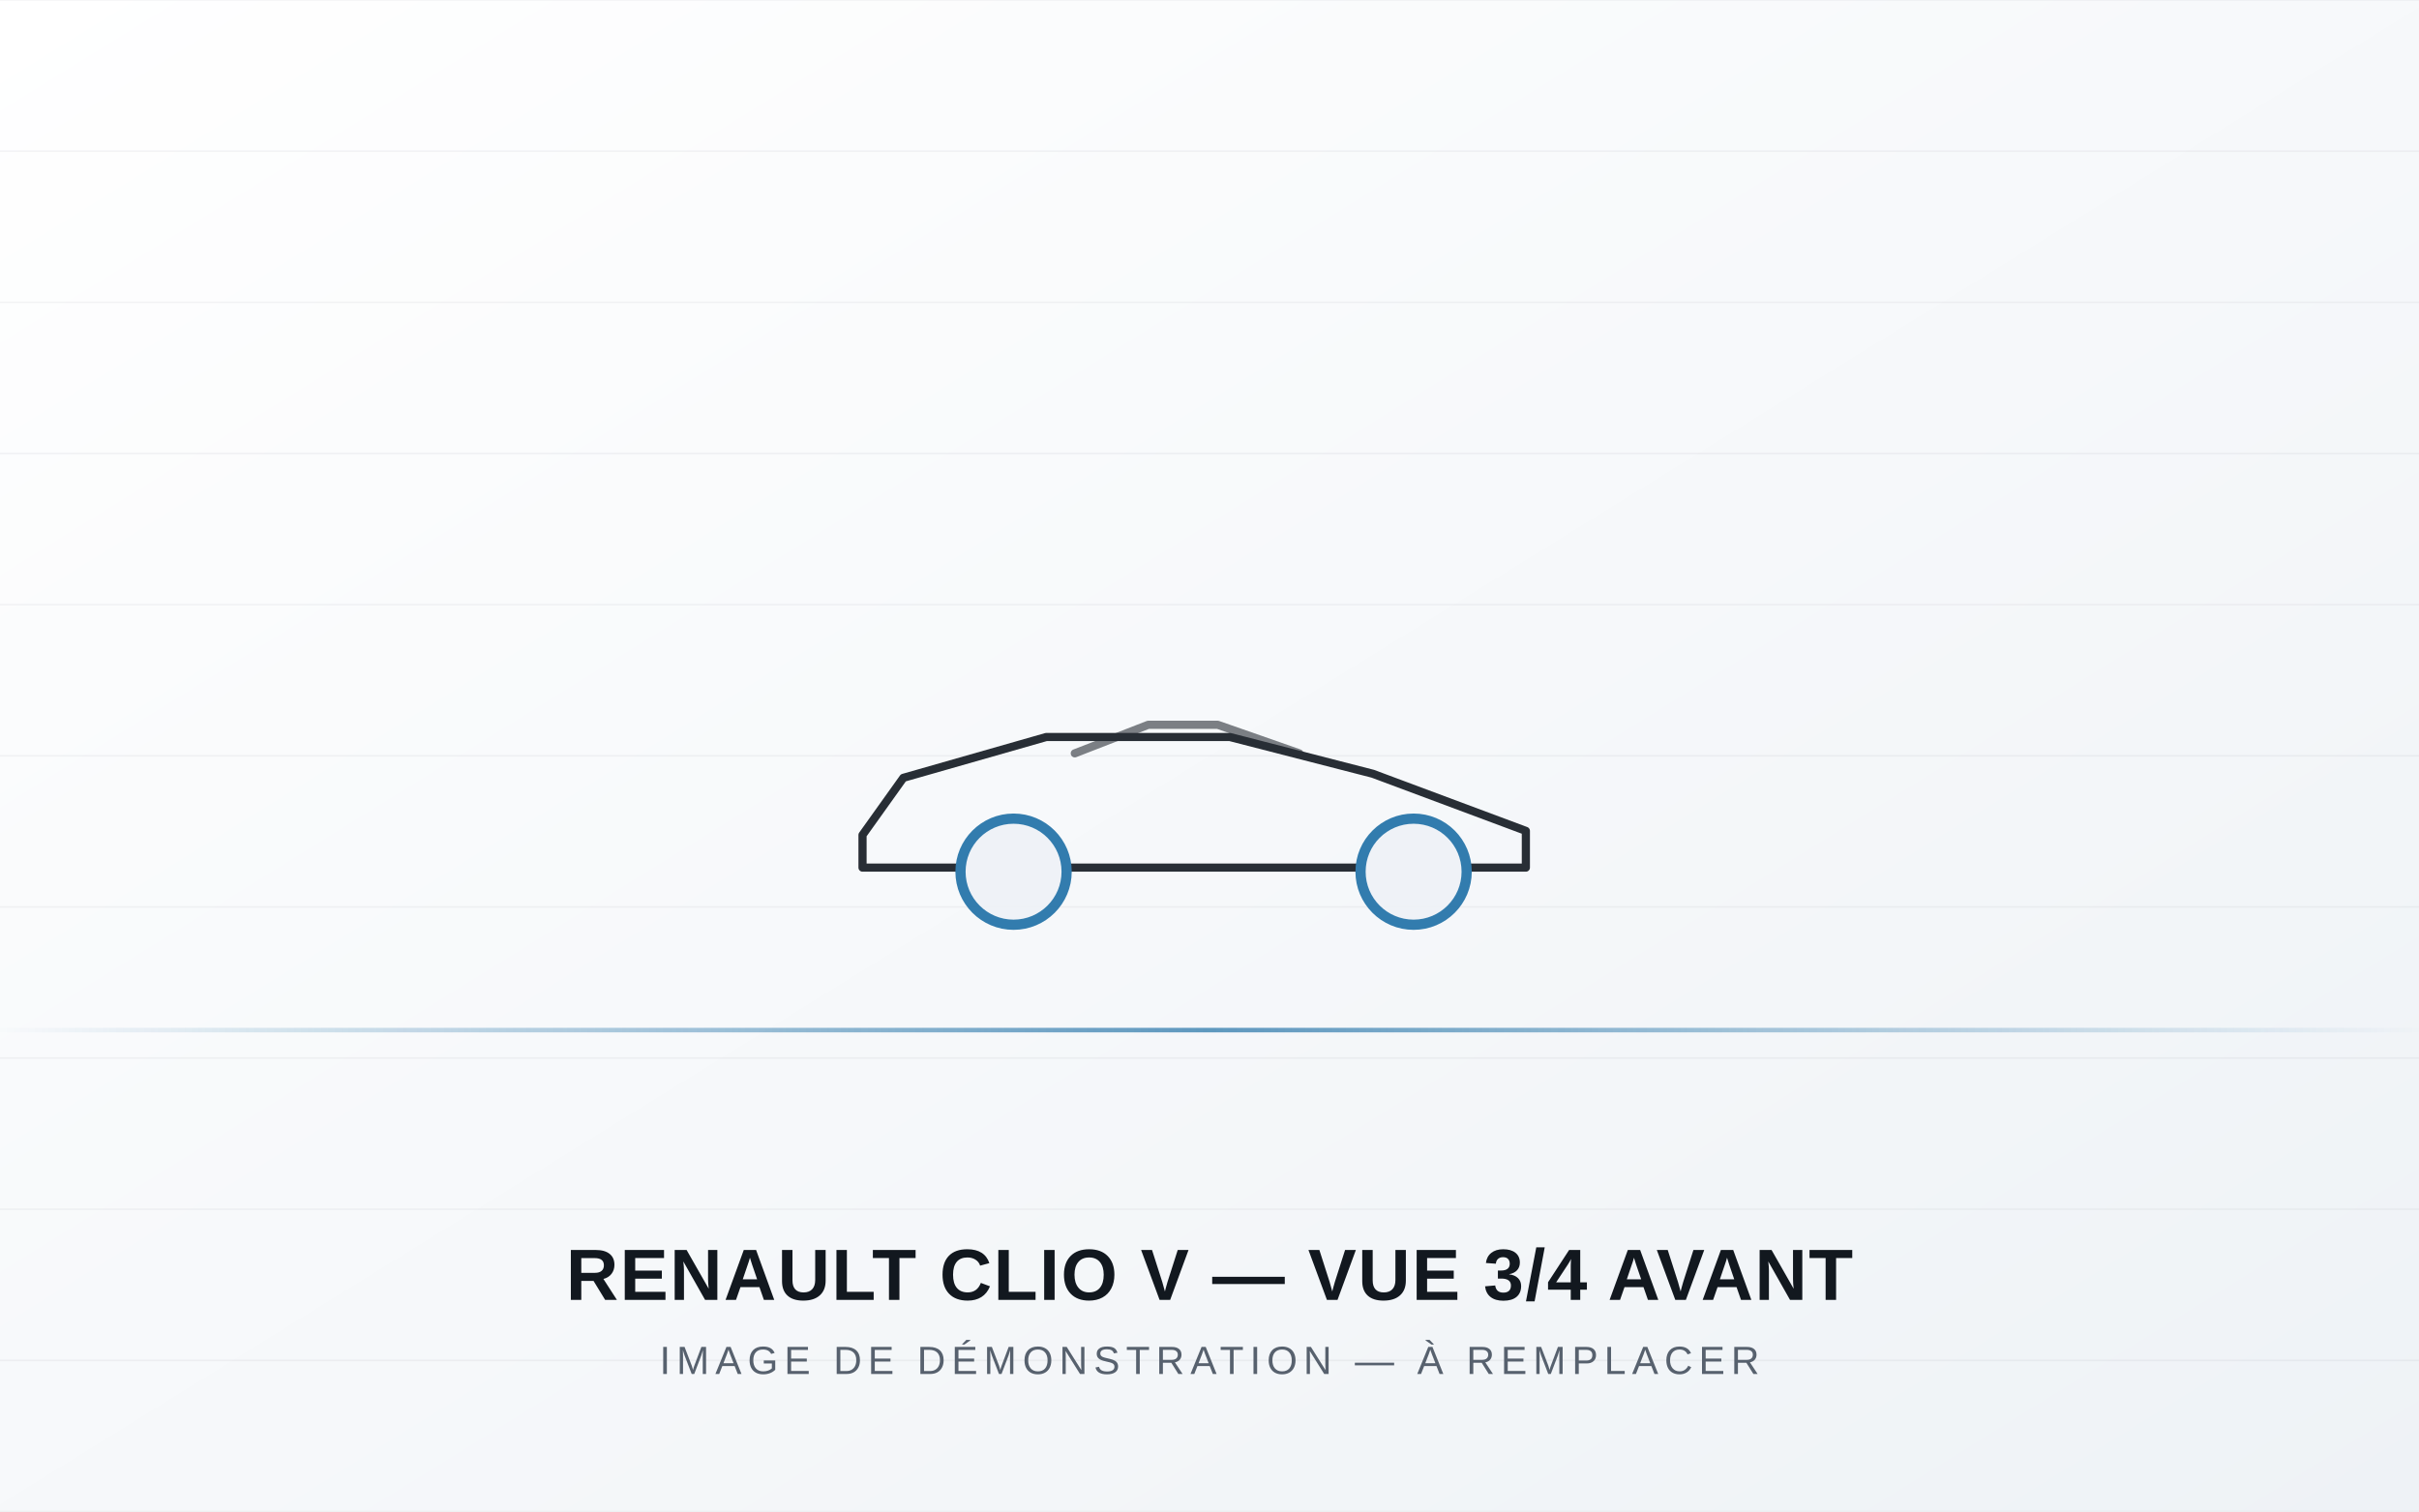
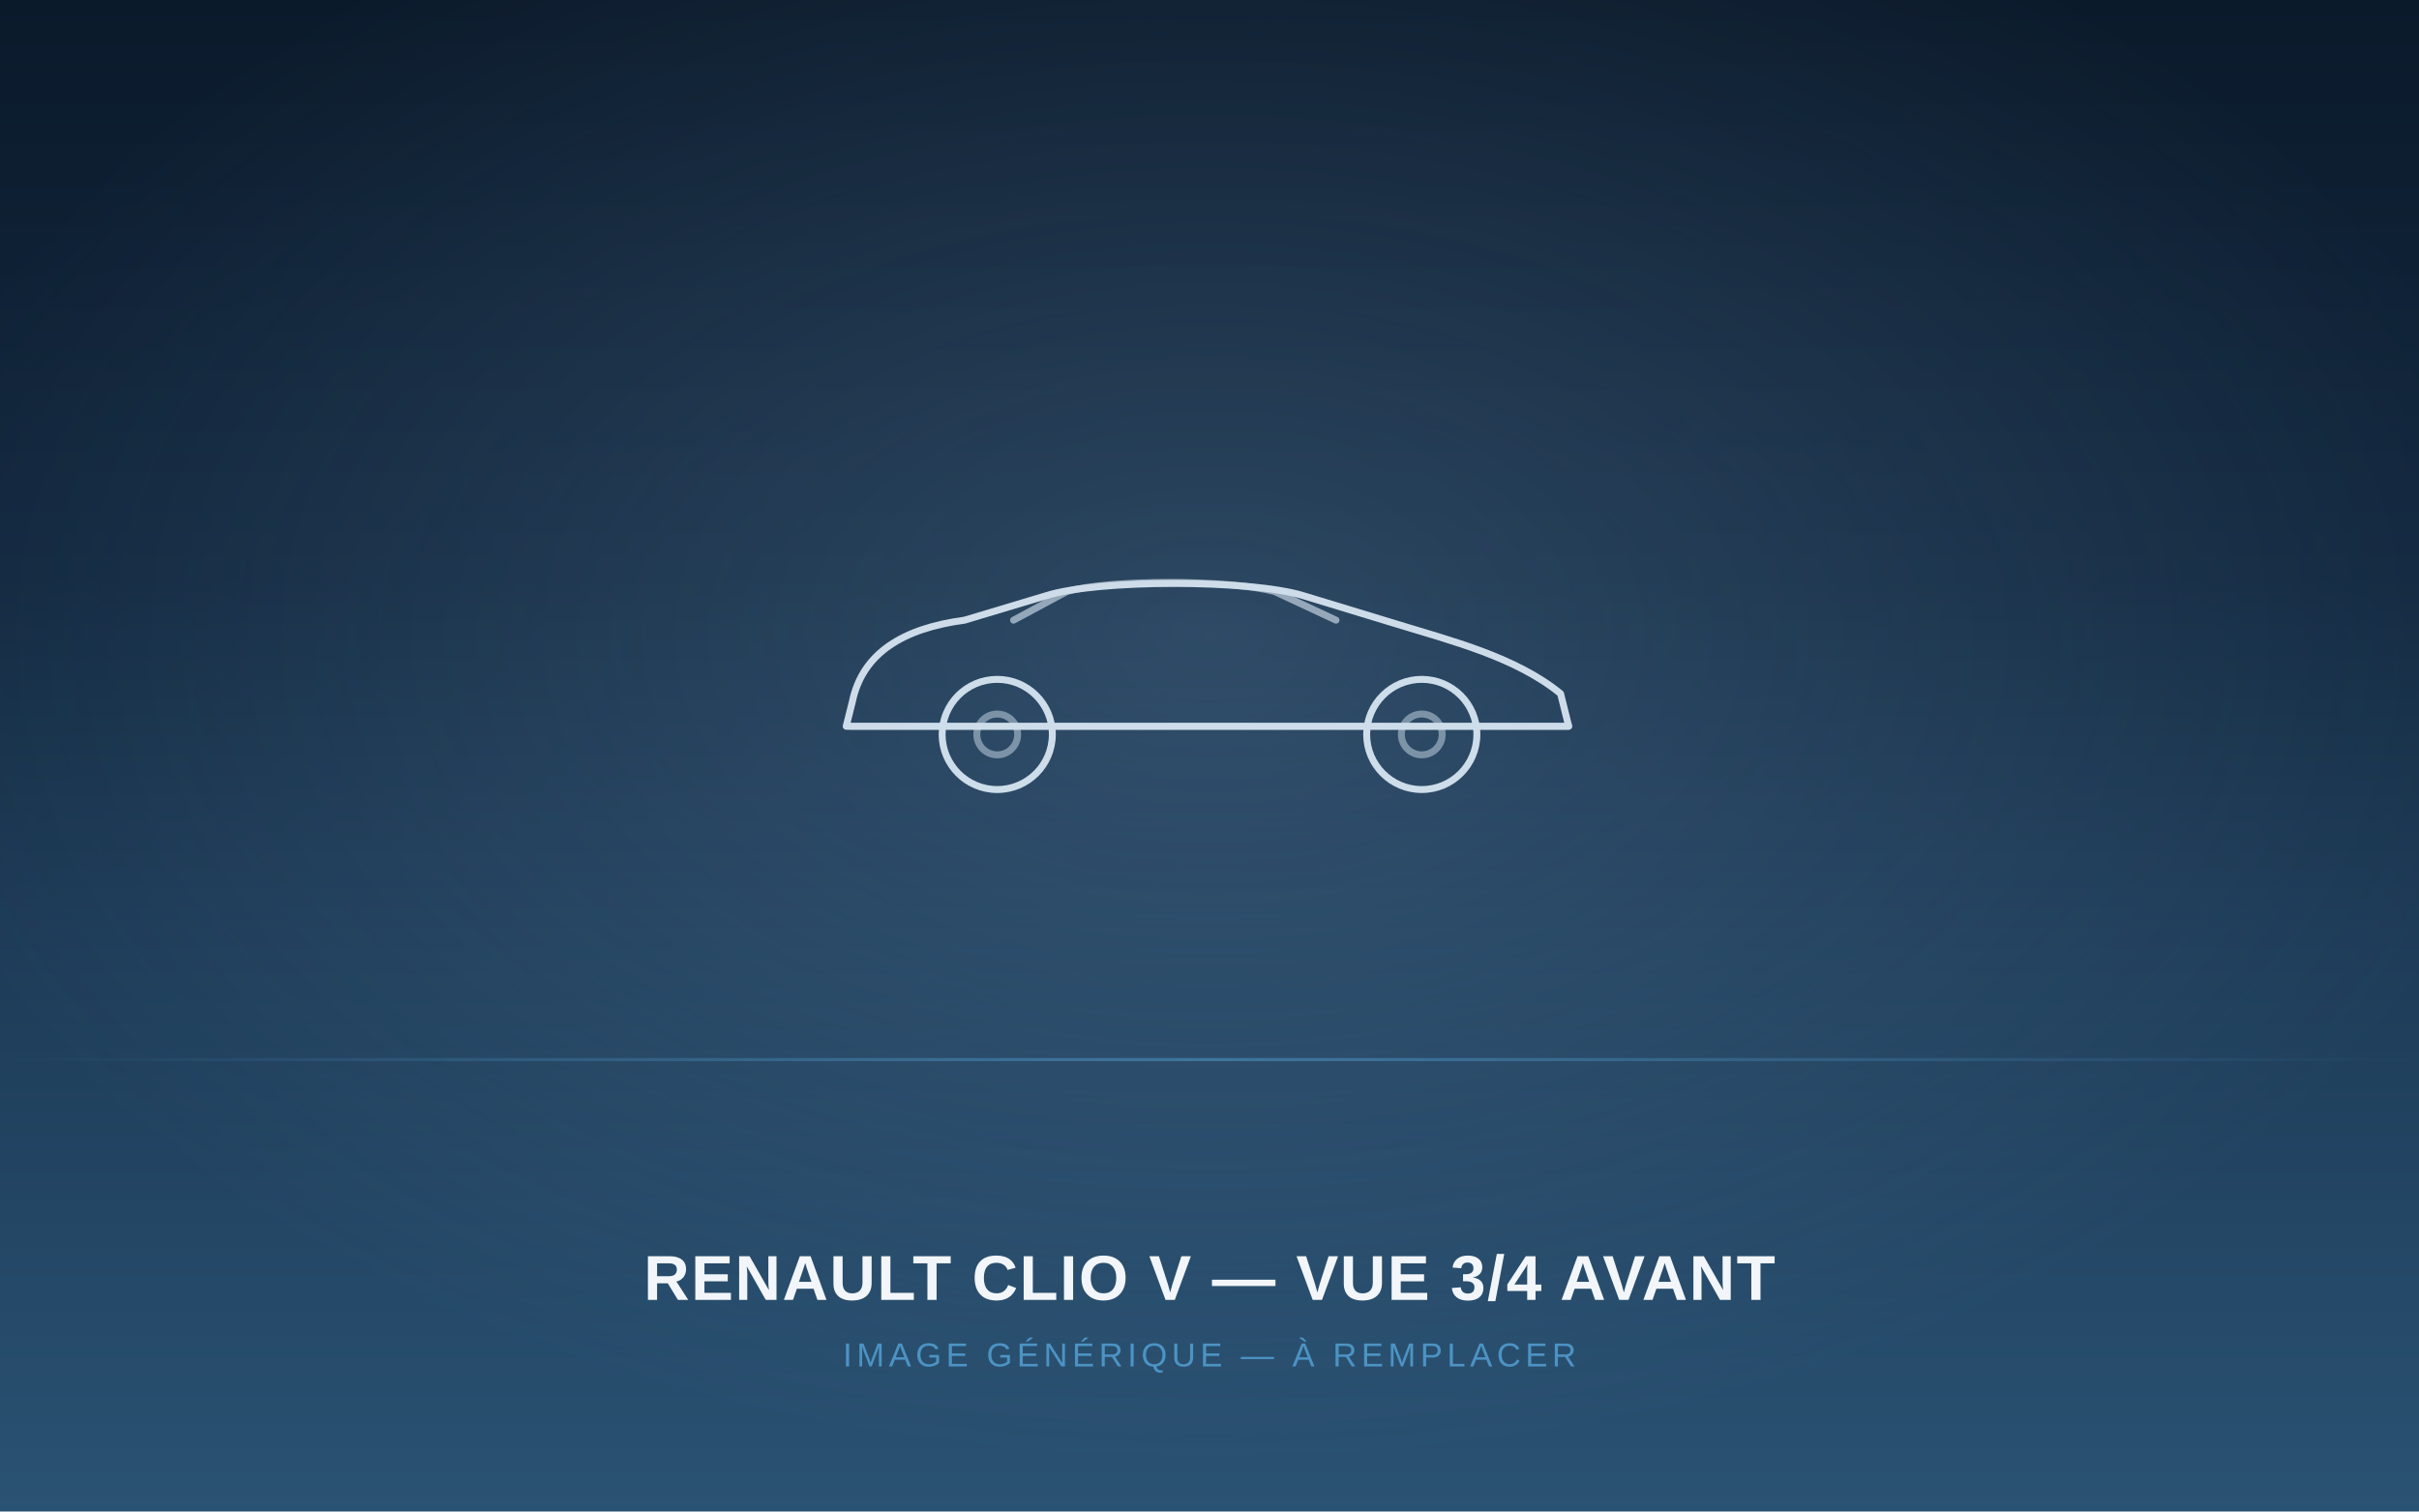
<svg xmlns="http://www.w3.org/2000/svg" width="1600" height="1000" viewBox="0 0 1600 1000">
  <defs>
-     <linearGradient id="bg" x1="0%" y1="0%" x2="100%" y2="100%">
-       <stop offset="0%" stop-color="#ffffff" />
-       <stop offset="100%" stop-color="#eef2f6" />
+     <linearGradient id="bg" x1="0%" y1="0%" x2="0%" y2="100%">
+       <stop offset="0%" stop-color="#0b1a2b" />
+       <stop offset="38%" stop-color="#12283f" />
+       <stop offset="62%" stop-color="#1d3b57" />
+       <stop offset="100%" stop-color="#2a5273" />
    </linearGradient>
+     <radialGradient id="glow" cx="50%" cy="42%" r="55%">
+       <stop offset="0%" stop-color="#8cb9e1" stop-opacity="0.22" />
+       <stop offset="100%" stop-color="#8cb9e1" stop-opacity="0" />
+     </radialGradient>
    <linearGradient id="rule" x1="0%" y1="0%" x2="100%" y2="0%">
-       <stop offset="0%" stop-color="#1d6fa5" stop-opacity="0" />
-       <stop offset="50%" stop-color="#1d6fa5" stop-opacity="0.7" />
-       <stop offset="100%" stop-color="#1d6fa5" stop-opacity="0" />
+       <stop offset="0%" stop-color="#4c93c4" stop-opacity="0" />
+       <stop offset="50%" stop-color="#4c93c4" stop-opacity="0.6" />
+       <stop offset="100%" stop-color="#4c93c4" stop-opacity="0" />
    </linearGradient>
  </defs>
  <rect width="1600" height="1000" fill="url(#bg)" />
-   <g opacity="0.07" stroke="#57616e" stroke-width="1">
-     <line x1="0" y1="0" x2="1600" y2="0" />
-     <line x1="0" y1="100" x2="1600" y2="100" />
-     <line x1="0" y1="200" x2="1600" y2="200" />
-     <line x1="0" y1="300" x2="1600" y2="300" />
-     <line x1="0" y1="400" x2="1600" y2="400" />
-     <line x1="0" y1="500" x2="1600" y2="500" />
-     <line x1="0" y1="600" x2="1600" y2="600" />
-     <line x1="0" y1="700" x2="1600" y2="700" />
-     <line x1="0" y1="800" x2="1600" y2="800" />
-     <line x1="0" y1="900" x2="1600" y2="900" />
-     <line x1="0" y1="1000" x2="1600" y2="1000" />
+   <rect width="1600" height="1000" fill="url(#glow)" />
+   <rect x="0" y="700" width="1600" height="2" fill="url(#rule)" />
+   <g transform="translate(800, 440) scale(1.35)" fill="none" stroke="#dce9f5" stroke-width="3.4" stroke-linejoin="round" stroke-linecap="round" opacity="0.92">
+     <path d="M -175 18 C -170 -6 -150 -18 -120 -22 L -80 -34 C -55 -42 20 -42 46 -34 L 92 -20 C 118 -12 150 -4 172 14 L 176 30 L -178 30 Z" />
+     <path d="M -96 -22 L -70 -36 C -50 -42 10 -42 32 -36 L 62 -22" opacity="0.65" />
+     <line x1="-176" y1="30" x2="176" y2="30" opacity="0.5" />
+     <circle cx="-104" cy="34" r="27" />
+     <circle cx="104" cy="34" r="27" />
+     <circle cx="-104" cy="34" r="10" opacity="0.5" />
+     <circle cx="104" cy="34" r="10" opacity="0.5" />
  </g>
-   <rect x="0" y="680" width="1600" height="3" fill="url(#rule)" />
-   <g transform="translate(800, 520) scale(1.35)" fill="none" stroke="#12181f" stroke-width="4" opacity="0.9" stroke-linejoin="round" stroke-linecap="round">
-     <path d="M -170 24 L -150 -4 L -80 -24 L 10 -24 L 80 -6 L 155 22 L 155 40 L -170 40 Z" />
-     <path d="M -66 -16 L -30 -30 L 4 -30 L 44 -16" opacity="0.6" />
-     <circle cx="-96" cy="42" r="26" fill="#eef2f6" stroke="#1d6fa5" stroke-width="5" />
-     <circle cx="100" cy="42" r="26" fill="#eef2f6" stroke="#1d6fa5" stroke-width="5" />
-   </g>
-   <text x="50%" y="860" text-anchor="middle" font-family="Arial, Helvetica, sans-serif" font-weight="800" font-size="48" fill="#12181f" letter-spacing="1">RENAULT CLIO V — VUE 3/4 AVANT</text>
-   <text x="50%" y="909" text-anchor="middle" font-family="Arial, Helvetica, sans-serif" font-size="26" fill="#57616e" letter-spacing="4">IMAGE DE DÉMONSTRATION — À REMPLACER</text>
+   <text x="50%" y="860" text-anchor="middle" font-family="Arial, Helvetica, sans-serif" font-weight="700" font-size="42" fill="#f2f6fa" letter-spacing="1">RENAULT CLIO V — VUE 3/4 AVANT</text>
+   <text x="50%" y="904" text-anchor="middle" font-family="Arial, Helvetica, sans-serif" font-size="22" fill="#4c93c4" letter-spacing="3">IMAGE GÉNÉRIQUE — À REMPLACER</text>
</svg>
